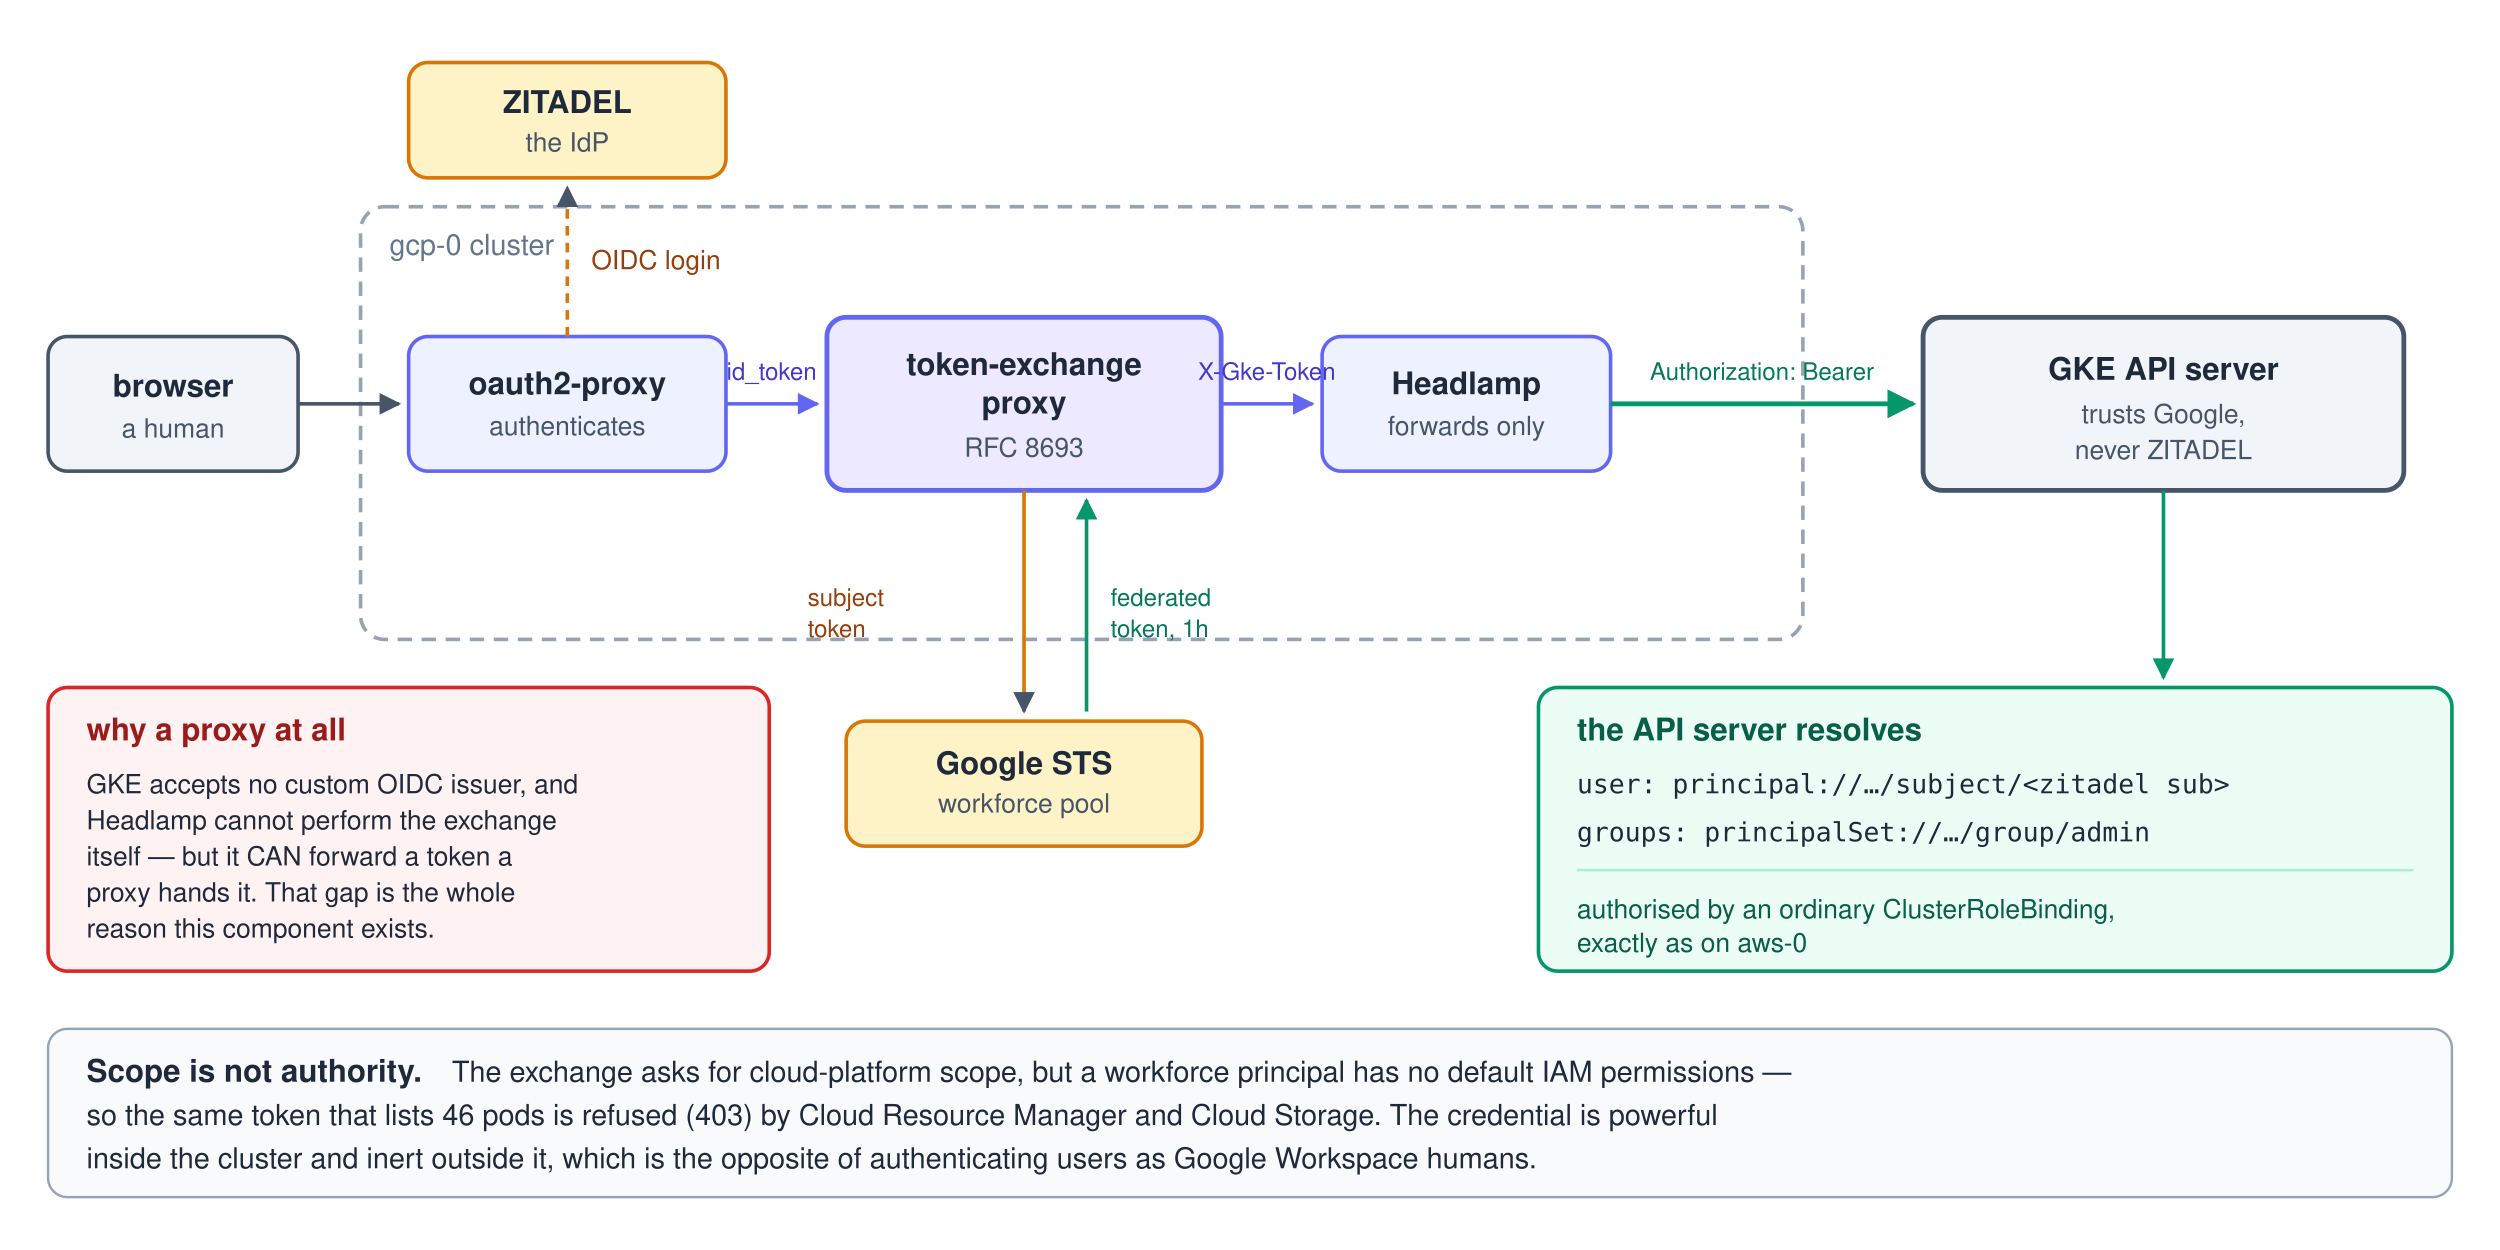
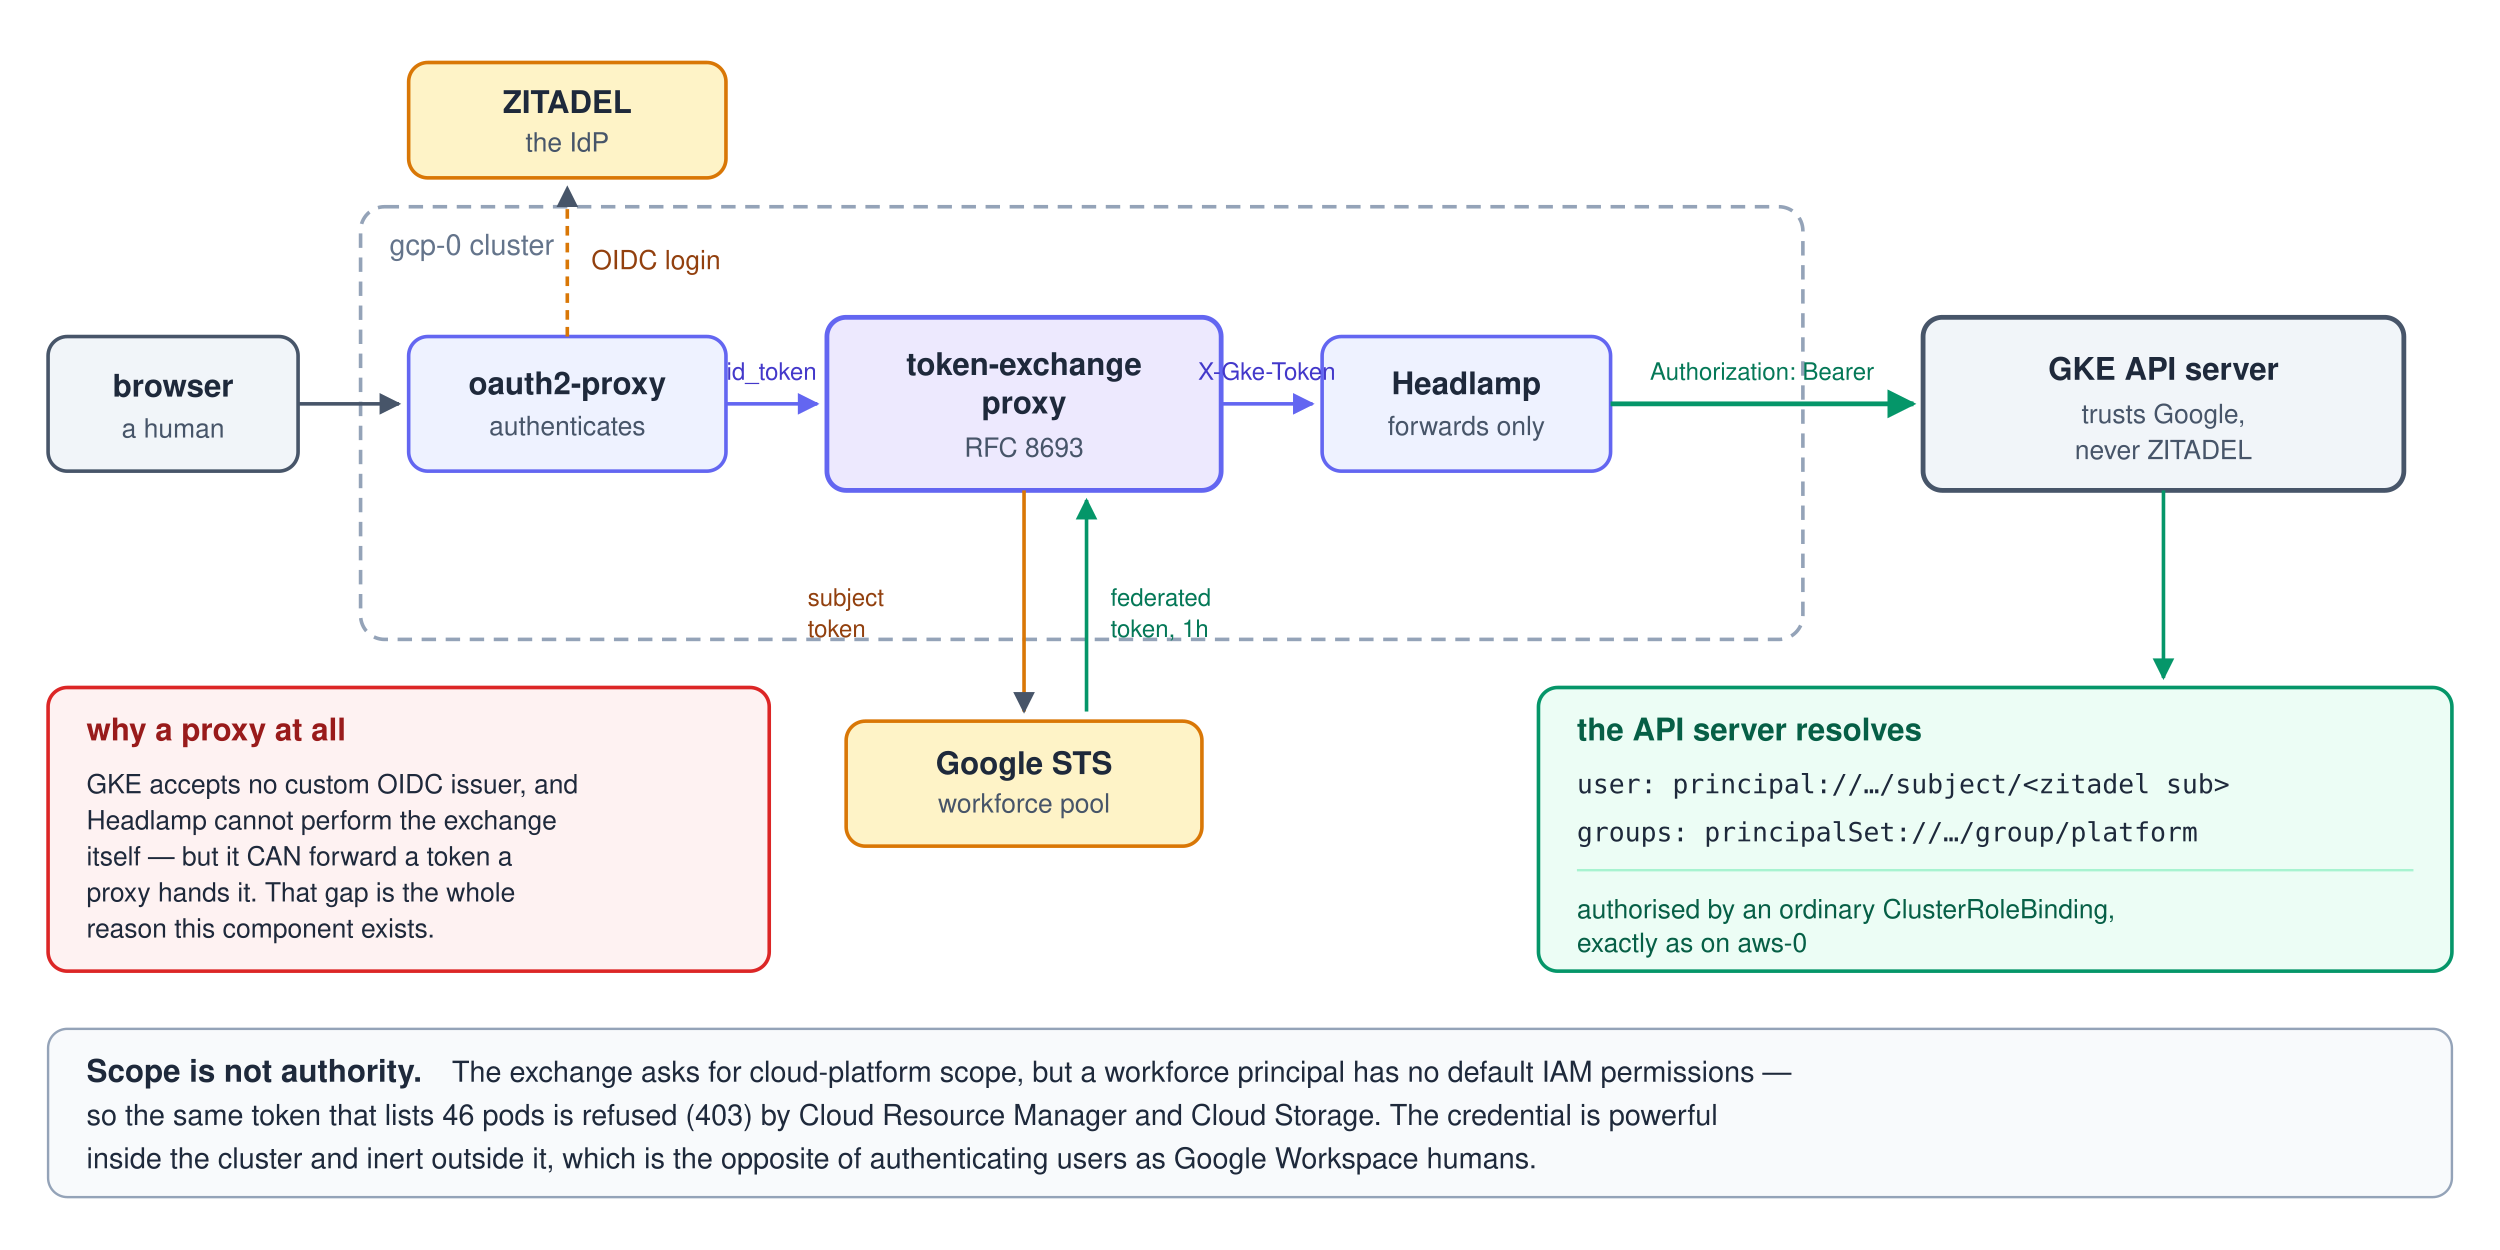
<svg xmlns="http://www.w3.org/2000/svg" width="1040" height="520" viewBox="0 0 1040 520" style="background: transparent; background-color: transparent; color-scheme: light dark;">
  <defs>
    <marker id="arrow" viewBox="0 0 10 10" refX="9" refY="5" markerWidth="6" markerHeight="6" orient="auto-start-reverse">
      <path d="M 0 0 L 10 5 L 0 10 z" fill="#475569" />
    </marker>
    <marker id="arrowAccent" viewBox="0 0 10 10" refX="9" refY="5" markerWidth="6" markerHeight="6" orient="auto-start-reverse">
      <path d="M 0 0 L 10 5 L 0 10 z" fill="#6366f1" />
    </marker>
    <marker id="arrowOk" viewBox="0 0 10 10" refX="9" refY="5" markerWidth="6" markerHeight="6" orient="auto-start-reverse">
      <path d="M 0 0 L 10 5 L 0 10 z" fill="#059669" />
    </marker>
  </defs>
  <g font-family="Helvetica" font-size="13" fill="#1E293B">
    <rect x="150" y="86" width="600" height="180" rx="10" fill="none" stroke="#94a3b8" stroke-width="1.5" stroke-dasharray="6 4" />
    <text x="162" y="106" font-size="12" fill="#64748b">gcp-0 cluster</text>
    <rect x="20" y="140" width="104" height="56" rx="8" fill="#f1f5f9" stroke="#475569" stroke-width="1.5" />
    <text x="72" y="165" text-anchor="middle" font-weight="bold">browser</text>
    <text x="72" y="182" text-anchor="middle" font-size="11" fill="#475569">a human</text>
    <rect x="170" y="140" width="132" height="56" rx="8" fill="#eef2ff" stroke="#6366f1" stroke-width="1.5" />
    <text x="236" y="164" text-anchor="middle" font-weight="bold">oauth2-proxy</text>
    <text x="236" y="181" text-anchor="middle" font-size="11" fill="#475569">authenticates</text>
    <rect x="344" y="132" width="164" height="72" rx="8" fill="#ede9fe" stroke="#6366f1" stroke-width="2" />
    <text x="426" y="156" text-anchor="middle" font-weight="bold">token-exchange</text>
    <text x="426" y="172" text-anchor="middle" font-weight="bold">proxy</text>
    <text x="426" y="190" text-anchor="middle" font-size="11" fill="#475569">RFC 8693</text>
    <rect x="550" y="140" width="120" height="56" rx="8" fill="#eef2ff" stroke="#6366f1" stroke-width="1.5" />
    <text x="610" y="164" text-anchor="middle" font-weight="bold">Headlamp</text>
    <text x="610" y="181" text-anchor="middle" font-size="11" fill="#475569">forwards only</text>
    <rect x="800" y="132" width="200" height="72" rx="8" fill="#f1f5f9" stroke="#475569" stroke-width="2" />
    <text x="900" y="158" text-anchor="middle" font-weight="bold">GKE API server</text>
    <text x="900" y="176" text-anchor="middle" font-size="11" fill="#475569">trusts Google,</text>
    <text x="900" y="191" text-anchor="middle" font-size="11" fill="#475569">never ZITADEL</text>
    <rect x="170" y="26" width="132" height="48" rx="8" fill="#fef3c7" stroke="#d97706" stroke-width="1.5" />
    <text x="236" y="47" text-anchor="middle" font-weight="bold">ZITADEL</text>
    <text x="236" y="63" text-anchor="middle" font-size="11" fill="#475569">the IdP</text>
    <rect x="352" y="300" width="148" height="52" rx="8" fill="#fef3c7" stroke="#d97706" stroke-width="1.5" />
    <text x="426" y="322" text-anchor="middle" font-weight="bold">Google STS</text>
    <text x="426" y="338" text-anchor="middle" font-size="11" fill="#475569">workforce pool</text>
    <line x1="124" y1="168" x2="166" y2="168" stroke="#475569" stroke-width="1.5" marker-end="url(#arrow)" />
    <line x1="236" y1="140" x2="236" y2="78" stroke="#d97706" stroke-width="1.5" stroke-dasharray="4 3" marker-end="url(#arrow)" />
    <text x="246" y="112" font-size="11" fill="#92400e">OIDC login</text>
    <line x1="302" y1="168" x2="340" y2="168" stroke="#6366f1" stroke-width="1.5" marker-end="url(#arrowAccent)" />
    <text x="321" y="158" text-anchor="middle" font-size="10" fill="#4338ca">id_token</text>
    <line x1="426" y1="204" x2="426" y2="296" stroke="#d97706" stroke-width="1.5" marker-end="url(#arrow)" />
    <line x1="452" y1="296" x2="452" y2="208" stroke="#059669" stroke-width="1.5" marker-end="url(#arrowOk)" />
    <text x="336" y="252" font-size="10" fill="#92400e">subject</text>
    <text x="336" y="265" font-size="10" fill="#92400e">token</text>
    <text x="462" y="252" font-size="10" fill="#047857">federated</text>
    <text x="462" y="265" font-size="10" fill="#047857">token, 1h</text>
    <line x1="508" y1="168" x2="546" y2="168" stroke="#6366f1" stroke-width="1.5" marker-end="url(#arrowAccent)" />
    <text x="527" y="158" text-anchor="middle" font-size="10" fill="#4338ca">X-Gke-Token</text>
    <line x1="670" y1="168" x2="796" y2="168" stroke="#059669" stroke-width="2" marker-end="url(#arrowOk)" />
    <text x="733" y="158" text-anchor="middle" font-size="10" fill="#047857">Authorization: Bearer</text>
    <rect x="640" y="286" width="380" height="118" rx="8" fill="#ecfdf5" stroke="#059669" stroke-width="1.5" />
    <text x="656" y="308" font-weight="bold" fill="#065f46">the API server resolves</text>
    <text x="656" y="330" font-size="11" font-family="monospace" fill="#1E293B">user:   principal://…/subject/&lt;zitadel sub&gt;</text>
-     <text x="656" y="350" font-size="11" font-family="monospace" fill="#1E293B">groups: principalSet://…/group/admin</text>
+     <text x="656" y="350" font-size="11" font-family="monospace" fill="#1E293B">groups: principalSet://…/group/platform</text>
    <line x1="656" y1="362" x2="1004" y2="362" stroke="#a7f3d0" stroke-width="1" />
    <text x="656" y="382" font-size="11" fill="#065f46">authorised by an ordinary ClusterRoleBinding,</text>
    <text x="656" y="396" font-size="11" fill="#065f46">exactly as on aws-0</text>
    <line x1="900" y1="204" x2="900" y2="282" stroke="#059669" stroke-width="1.5" marker-end="url(#arrowOk)" />
    <rect x="20" y="286" width="300" height="118" rx="8" fill="#fef2f2" stroke="#dc2626" stroke-width="1.5" />
    <text x="36" y="308" font-weight="bold" fill="#991b1b">why a proxy at all</text>
    <text x="36" y="330" font-size="11">GKE accepts no custom OIDC issuer, and</text>
    <text x="36" y="345" font-size="11">Headlamp cannot perform the exchange</text>
    <text x="36" y="360" font-size="11">itself — but it CAN forward a token a</text>
    <text x="36" y="375" font-size="11">proxy hands it. That gap is the whole</text>
    <text x="36" y="390" font-size="11">reason this component exists.</text>
    <rect x="20" y="428" width="1000" height="70" rx="8" fill="#f8fafc" stroke="#94a3b8" stroke-width="1" />
    <text x="36" y="450" font-weight="bold">Scope is not authority.</text>
    <text x="188" y="450" font-size="12">The exchange asks for cloud-platform scope, but a workforce principal has no default IAM permissions —</text>
    <text x="36" y="468" font-size="12">so the same token that lists 46 pods is refused (403) by Cloud Resource Manager and Cloud Storage. The credential is powerful</text>
    <text x="36" y="486" font-size="12">inside the cluster and inert outside it, which is the opposite of authenticating users as Google Workspace humans.</text>
  </g>
</svg>
